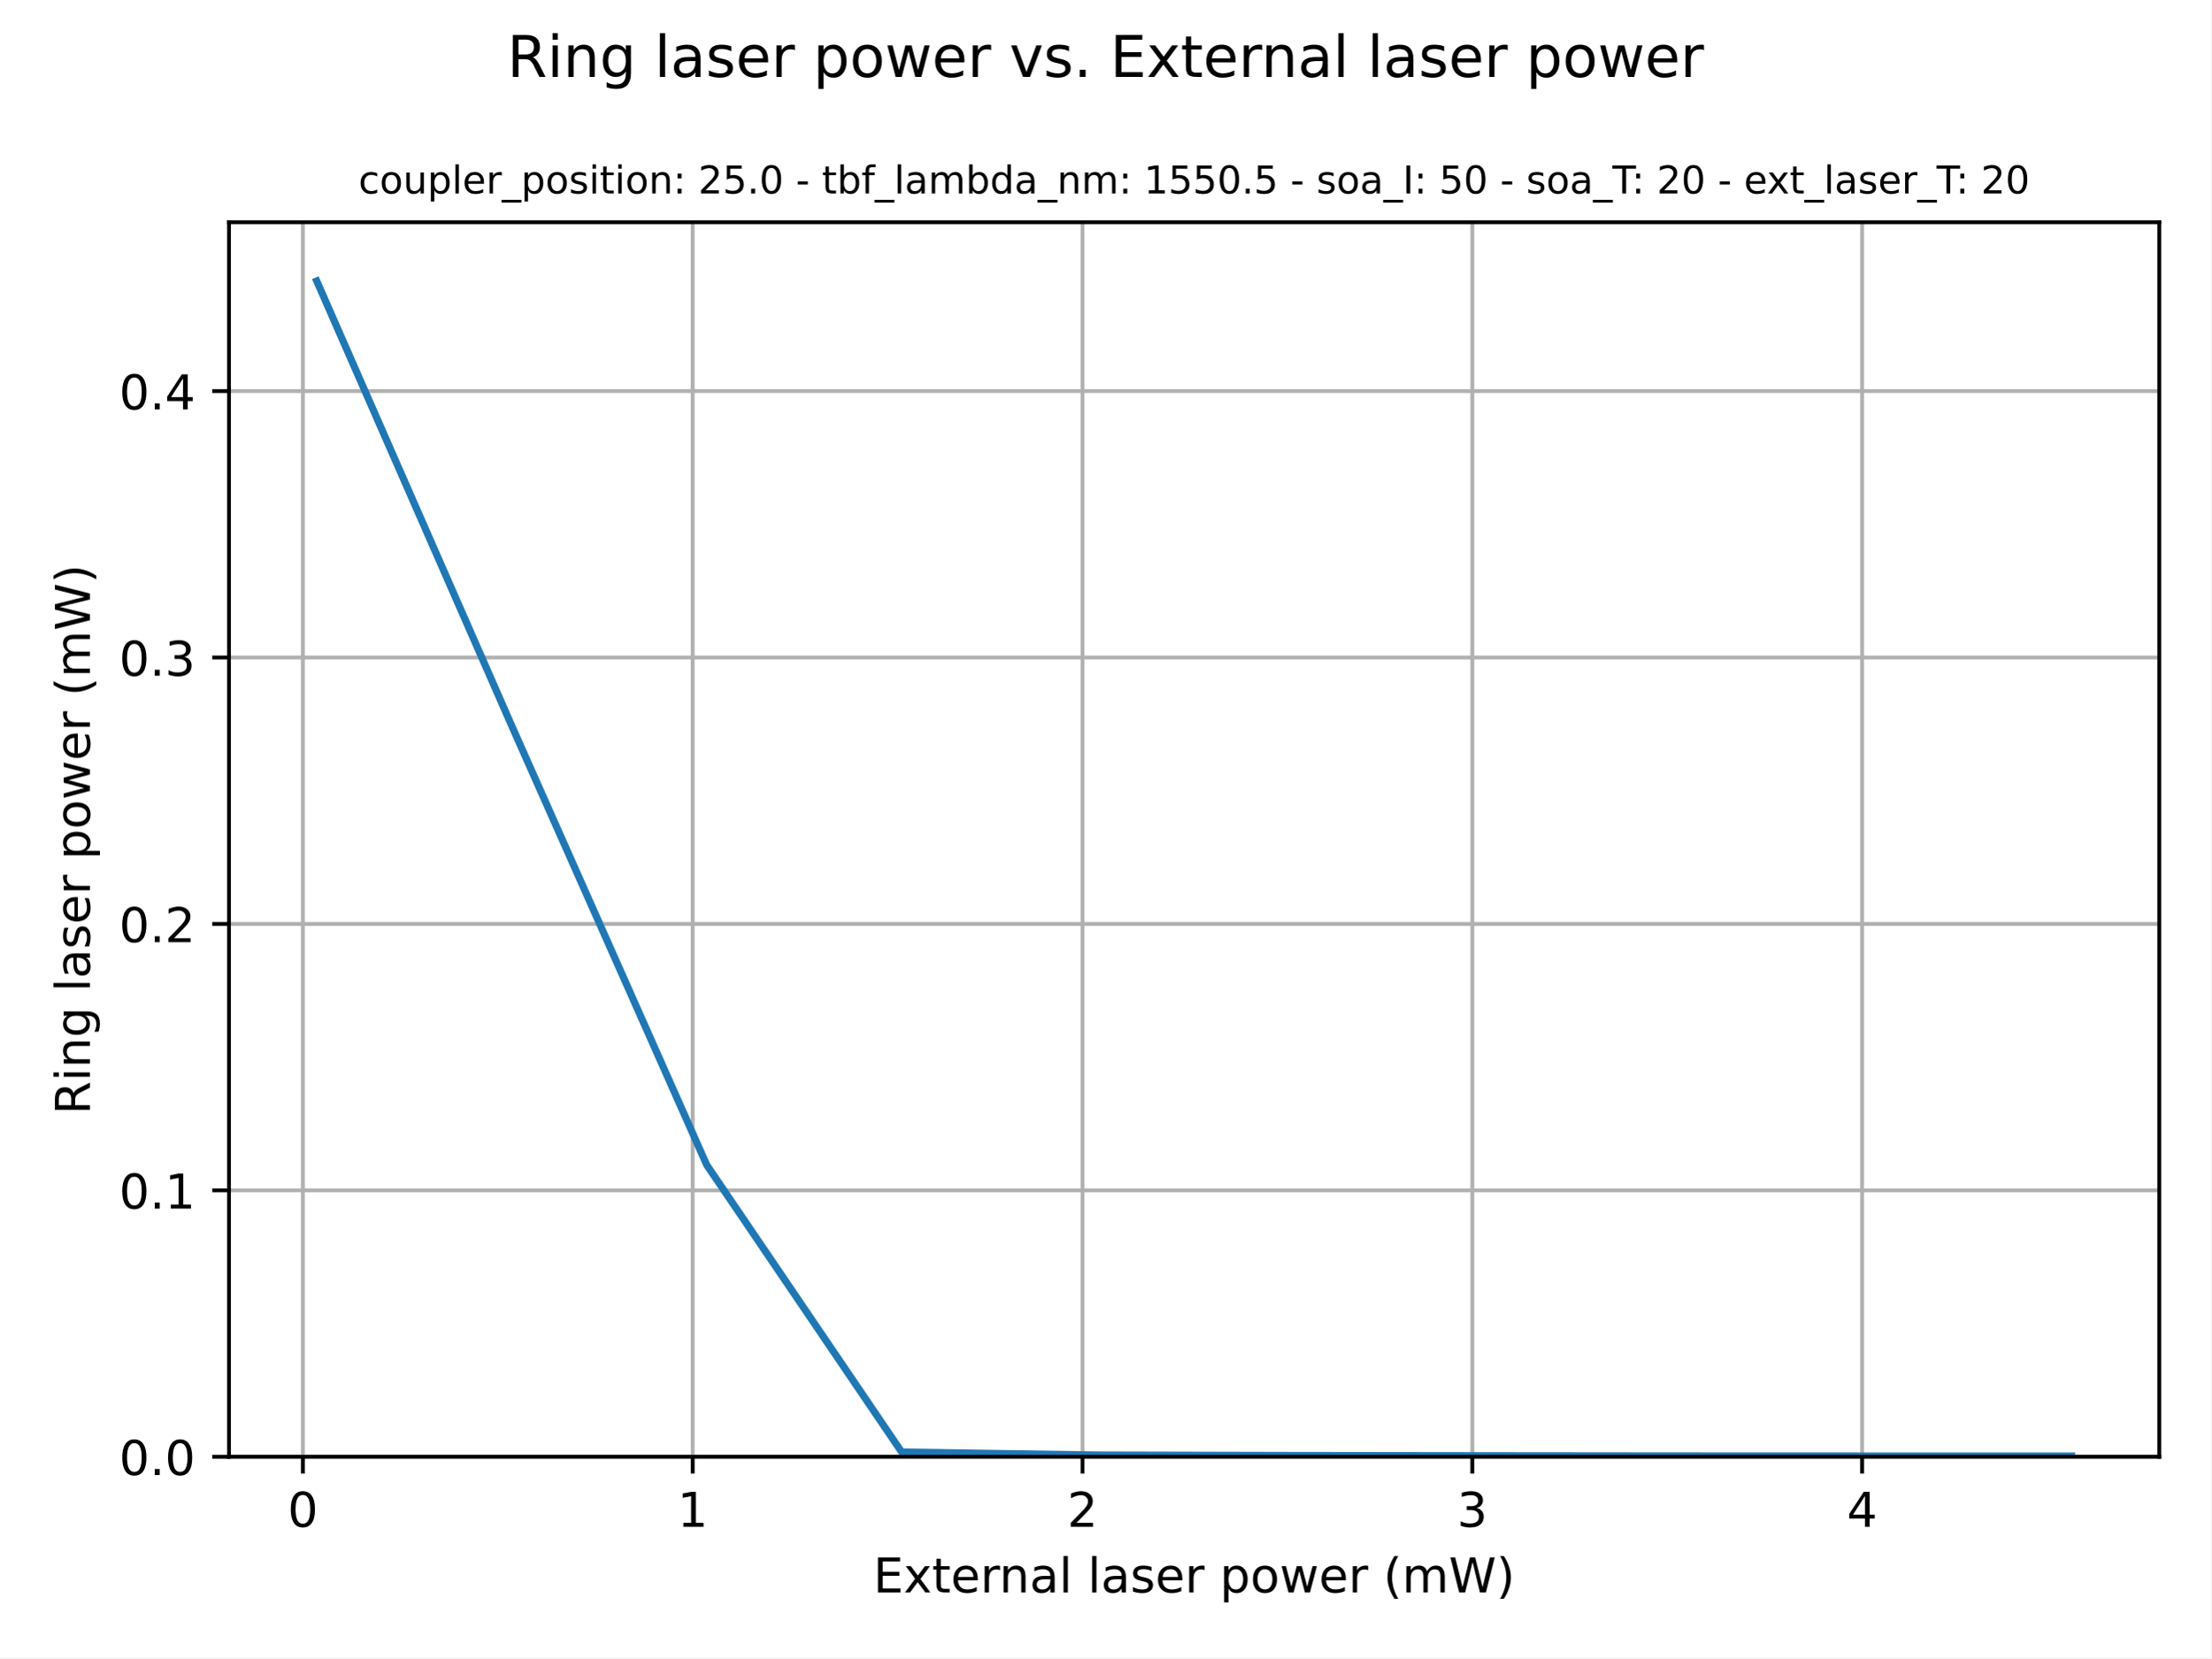
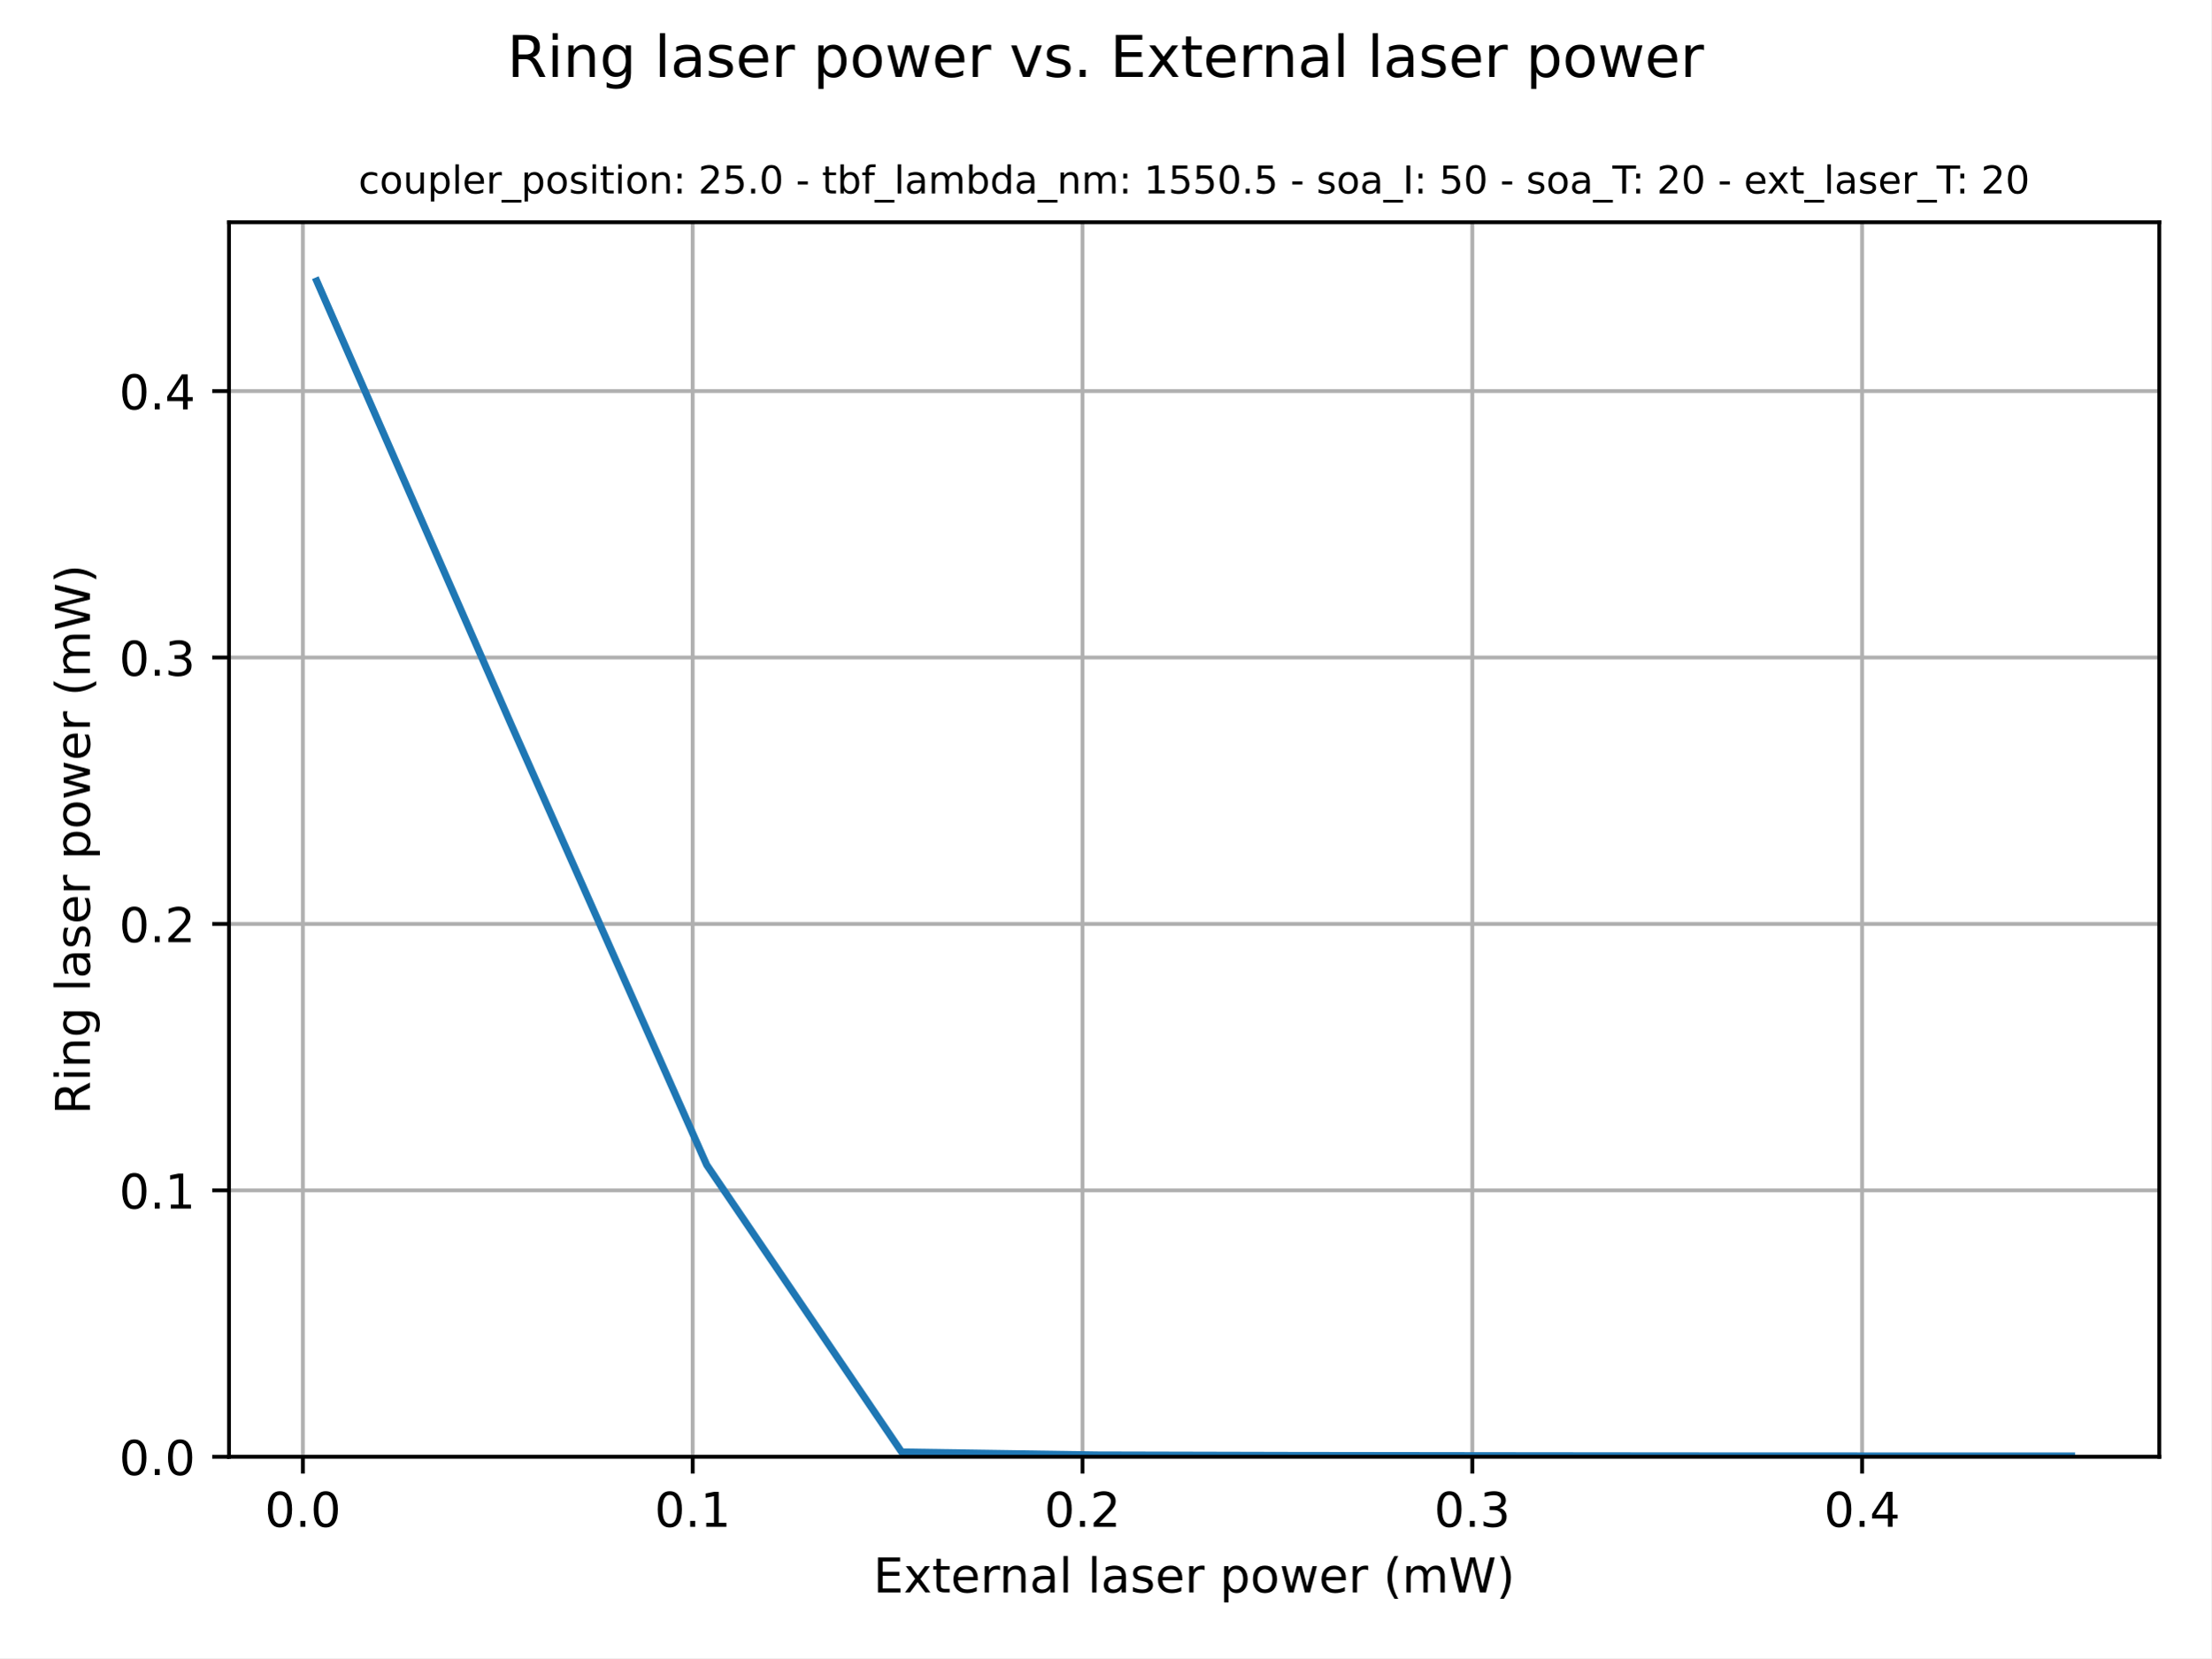
<svg xmlns="http://www.w3.org/2000/svg" xmlns:xlink="http://www.w3.org/1999/xlink" width="460.8pt" height="345.6pt" viewBox="0 0 460.8 345.6" version="1.1">
  <defs>
    <style type="text/css">*{stroke-linejoin: round; stroke-linecap: butt}</style>
  </defs>
  <g id="figure_1">
    <g id="patch_1">
      <path d="M 0 345.6  L 460.8 345.6  L 460.8 0  L 0 0  z " style="fill: #ffffff" />
    </g>
    <g id="axes_1">
      <g id="patch_2">
        <path d="M 47.72 303.64  L 450 303.64  L 450 46.32  L 47.72 46.32  z " style="fill: #ffffff" />
      </g>
      <g id="matplotlib.axis_1">
        <g id="xtick_1">
          <g id="line2d_1">
-             <path d="M 63.118 303.64  L 63.118 46.32  " clip-path="url(#p287109a7d0)" style="fill: none; stroke: #b0b0b0; stroke-width: 0.8; stroke-linecap: square" />
+             <path d="M 63.118 303.64  L 63.118 46.32  " clip-path="url(#p3271a7206a)" style="fill: none; stroke: #b0b0b0; stroke-width: 0.8; stroke-linecap: square" />
          </g>
          <g id="line2d_2">
            <defs>
-               <path id="m8a5e41b1a2" d="M 0 0  L 0 3.5  " style="stroke: #000000; stroke-width: 0.8" />
+               <path id="m86b9917fef" d="M 0 0  L 0 3.5  " style="stroke: #000000; stroke-width: 0.8" />
            </defs>
            <g>
-               <use xlink:href="#m8a5e41b1a2" x="63.118" y="303.64" style="stroke: #000000; stroke-width: 0.8" />
+               <use xlink:href="#m86b9917fef" x="63.118" y="303.64" style="stroke: #000000; stroke-width: 0.8" />
            </g>
          </g>
          <g id="text_1">
-             <g transform="translate(59.93721 318.2384) scale(0.1 -0.1)">
+             <g transform="translate(55.1669 318.2384) scale(0.1 -0.1)">
              <defs>
                <path id="DejaVuSans-30" d="M 2034 4250  Q 1547 4250 1301 3770  Q 1056 3291 1056 2328  Q 1056 1369 1301 889  Q 1547 409 2034 409  Q 2525 409 2770 889  Q 3016 1369 3016 2328  Q 3016 3291 2770 3770  Q 2525 4250 2034 4250  z M 2034 4750  Q 2819 4750 3233 4129  Q 3647 3509 3647 2328  Q 3647 1150 3233 529  Q 2819 -91 2034 -91  Q 1250 -91 836 529  Q 422 1150 422 2328  Q 422 3509 836 4129  Q 1250 4750 2034 4750  z " transform="scale(0.015625)" />
+                 <path id="DejaVuSans-2e" d="M 684 794  L 1344 794  L 1344 0  L 684 0  L 684 794  z " transform="scale(0.015625)" />
              </defs>
              <use xlink:href="#DejaVuSans-30" />
+               <use xlink:href="#DejaVuSans-2e" transform="translate(63.62305 0)" />
+               <use xlink:href="#DejaVuSans-30" transform="translate(95.41016 0)" />
            </g>
          </g>
        </g>
        <g id="xtick_2">
          <g id="line2d_3">
-             <path d="M 144.357 303.64  L 144.357 46.32  " clip-path="url(#p287109a7d0)" style="fill: none; stroke: #b0b0b0; stroke-width: 0.8; stroke-linecap: square" />
+             <path d="M 144.357 303.64  L 144.357 46.32  " clip-path="url(#p3271a7206a)" style="fill: none; stroke: #b0b0b0; stroke-width: 0.8; stroke-linecap: square" />
          </g>
          <g id="line2d_4">
            <g>
-               <use xlink:href="#m8a5e41b1a2" x="144.357" y="303.64" style="stroke: #000000; stroke-width: 0.8" />
+               <use xlink:href="#m86b9917fef" x="144.357" y="303.64" style="stroke: #000000; stroke-width: 0.8" />
            </g>
          </g>
          <g id="text_2">
-             <g transform="translate(141.1759 318.2384) scale(0.1 -0.1)">
+             <g transform="translate(136.4056 318.2384) scale(0.1 -0.1)">
              <defs>
                <path id="DejaVuSans-31" d="M 794 531  L 1825 531  L 1825 4091  L 703 3866  L 703 4441  L 1819 4666  L 2450 4666  L 2450 531  L 3481 531  L 3481 0  L 794 0  L 794 531  z " transform="scale(0.015625)" />
              </defs>
-               <use xlink:href="#DejaVuSans-31" />
+               <use xlink:href="#DejaVuSans-30" />
+               <use xlink:href="#DejaVuSans-2e" transform="translate(63.62305 0)" />
+               <use xlink:href="#DejaVuSans-31" transform="translate(95.41016 0)" />
            </g>
          </g>
        </g>
        <g id="xtick_3">
          <g id="line2d_5">
-             <path d="M 225.596 303.64  L 225.596 46.32  " clip-path="url(#p287109a7d0)" style="fill: none; stroke: #b0b0b0; stroke-width: 0.8; stroke-linecap: square" />
+             <path d="M 225.596 303.64  L 225.596 46.32  " clip-path="url(#p3271a7206a)" style="fill: none; stroke: #b0b0b0; stroke-width: 0.8; stroke-linecap: square" />
          </g>
          <g id="line2d_6">
            <g>
-               <use xlink:href="#m8a5e41b1a2" x="225.596" y="303.64" style="stroke: #000000; stroke-width: 0.8" />
+               <use xlink:href="#m86b9917fef" x="225.596" y="303.64" style="stroke: #000000; stroke-width: 0.8" />
            </g>
          </g>
          <g id="text_3">
-             <g transform="translate(222.4147 318.2384) scale(0.1 -0.1)">
+             <g transform="translate(217.6443 318.2384) scale(0.1 -0.1)">
              <defs>
                <path id="DejaVuSans-32" d="M 1228 531  L 3431 531  L 3431 0  L 469 0  L 469 531  Q 828 903 1448 1529  Q 2069 2156 2228 2338  Q 2531 2678 2651 2914  Q 2772 3150 2772 3378  Q 2772 3750 2511 3984  Q 2250 4219 1831 4219  Q 1534 4219 1204 4116  Q 875 4013 500 3803  L 500 4441  Q 881 4594 1212 4672  Q 1544 4750 1819 4750  Q 2544 4750 2975 4387  Q 3406 4025 3406 3419  Q 3406 3131 3298 2873  Q 3191 2616 2906 2266  Q 2828 2175 2409 1742  Q 1991 1309 1228 531  z " transform="scale(0.015625)" />
              </defs>
-               <use xlink:href="#DejaVuSans-32" />
+               <use xlink:href="#DejaVuSans-30" />
+               <use xlink:href="#DejaVuSans-2e" transform="translate(63.62305 0)" />
+               <use xlink:href="#DejaVuSans-32" transform="translate(95.41016 0)" />
            </g>
          </g>
        </g>
        <g id="xtick_4">
          <g id="line2d_7">
-             <path d="M 306.835 303.64  L 306.835 46.32  " clip-path="url(#p287109a7d0)" style="fill: none; stroke: #b0b0b0; stroke-width: 0.8; stroke-linecap: square" />
+             <path d="M 306.835 303.64  L 306.835 46.32  " clip-path="url(#p3271a7206a)" style="fill: none; stroke: #b0b0b0; stroke-width: 0.8; stroke-linecap: square" />
          </g>
          <g id="line2d_8">
            <g>
-               <use xlink:href="#m8a5e41b1a2" x="306.835" y="303.64" style="stroke: #000000; stroke-width: 0.8" />
+               <use xlink:href="#m86b9917fef" x="306.835" y="303.64" style="stroke: #000000; stroke-width: 0.8" />
            </g>
          </g>
          <g id="text_4">
-             <g transform="translate(303.6534 318.2384) scale(0.1 -0.1)">
+             <g transform="translate(298.8831 318.2384) scale(0.1 -0.1)">
              <defs>
                <path id="DejaVuSans-33" d="M 2597 2516  Q 3050 2419 3304 2112  Q 3559 1806 3559 1356  Q 3559 666 3084 287  Q 2609 -91 1734 -91  Q 1441 -91 1130 -33  Q 819 25 488 141  L 488 750  Q 750 597 1062 519  Q 1375 441 1716 441  Q 2309 441 2620 675  Q 2931 909 2931 1356  Q 2931 1769 2642 2001  Q 2353 2234 1838 2234  L 1294 2234  L 1294 2753  L 1863 2753  Q 2328 2753 2575 2939  Q 2822 3125 2822 3475  Q 2822 3834 2567 4026  Q 2313 4219 1838 4219  Q 1578 4219 1281 4162  Q 984 4106 628 3988  L 628 4550  Q 988 4650 1302 4700  Q 1616 4750 1894 4750  Q 2613 4750 3031 4423  Q 3450 4097 3450 3541  Q 3450 3153 3228 2886  Q 3006 2619 2597 2516  z " transform="scale(0.015625)" />
              </defs>
-               <use xlink:href="#DejaVuSans-33" />
+               <use xlink:href="#DejaVuSans-30" />
+               <use xlink:href="#DejaVuSans-2e" transform="translate(63.62305 0)" />
+               <use xlink:href="#DejaVuSans-33" transform="translate(95.41016 0)" />
            </g>
          </g>
        </g>
        <g id="xtick_5">
          <g id="line2d_9">
-             <path d="M 388.073 303.64  L 388.073 46.32  " clip-path="url(#p287109a7d0)" style="fill: none; stroke: #b0b0b0; stroke-width: 0.8; stroke-linecap: square" />
+             <path d="M 388.073 303.64  L 388.073 46.32  " clip-path="url(#p3271a7206a)" style="fill: none; stroke: #b0b0b0; stroke-width: 0.8; stroke-linecap: square" />
          </g>
          <g id="line2d_10">
            <g>
-               <use xlink:href="#m8a5e41b1a2" x="388.073" y="303.64" style="stroke: #000000; stroke-width: 0.8" />
+               <use xlink:href="#m86b9917fef" x="388.073" y="303.64" style="stroke: #000000; stroke-width: 0.8" />
            </g>
          </g>
          <g id="text_5">
-             <g transform="translate(384.8921 318.2384) scale(0.1 -0.1)">
+             <g transform="translate(380.1218 318.2384) scale(0.1 -0.1)">
              <defs>
                <path id="DejaVuSans-34" d="M 2419 4116  L 825 1625  L 2419 1625  L 2419 4116  z M 2253 4666  L 3047 4666  L 3047 1625  L 3713 1625  L 3713 1100  L 3047 1100  L 3047 0  L 2419 0  L 2419 1100  L 313 1100  L 313 1709  L 2253 4666  z " transform="scale(0.015625)" />
              </defs>
-               <use xlink:href="#DejaVuSans-34" />
+               <use xlink:href="#DejaVuSans-30" />
+               <use xlink:href="#DejaVuSans-2e" transform="translate(63.62305 0)" />
+               <use xlink:href="#DejaVuSans-34" transform="translate(95.41016 0)" />
            </g>
          </g>
        </g>
        <g id="text_6">
          <g transform="translate(181.9873 331.9166) scale(0.1 -0.1)">
            <defs>
              <path id="DejaVuSans-45" d="M 628 4666  L 3578 4666  L 3578 4134  L 1259 4134  L 1259 2753  L 3481 2753  L 3481 2222  L 1259 2222  L 1259 531  L 3634 531  L 3634 0  L 628 0  L 628 4666  z " transform="scale(0.015625)" />
              <path id="DejaVuSans-78" d="M 3513 3500  L 2247 1797  L 3578 0  L 2900 0  L 1881 1375  L 863 0  L 184 0  L 1544 1831  L 300 3500  L 978 3500  L 1906 2253  L 2834 3500  L 3513 3500  z " transform="scale(0.015625)" />
              <path id="DejaVuSans-74" d="M 1172 4494  L 1172 3500  L 2356 3500  L 2356 3053  L 1172 3053  L 1172 1153  Q 1172 725 1289 603  Q 1406 481 1766 481  L 2356 481  L 2356 0  L 1766 0  Q 1100 0 847 248  Q 594 497 594 1153  L 594 3053  L 172 3053  L 172 3500  L 594 3500  L 594 4494  L 1172 4494  z " transform="scale(0.015625)" />
              <path id="DejaVuSans-65" d="M 3597 1894  L 3597 1613  L 953 1613  Q 991 1019 1311 708  Q 1631 397 2203 397  Q 2534 397 2845 478  Q 3156 559 3463 722  L 3463 178  Q 3153 47 2828 -22  Q 2503 -91 2169 -91  Q 1331 -91 842 396  Q 353 884 353 1716  Q 353 2575 817 3079  Q 1281 3584 2069 3584  Q 2775 3584 3186 3129  Q 3597 2675 3597 1894  z M 3022 2063  Q 3016 2534 2758 2815  Q 2500 3097 2075 3097  Q 1594 3097 1305 2825  Q 1016 2553 972 2059  L 3022 2063  z " transform="scale(0.015625)" />
              <path id="DejaVuSans-72" d="M 2631 2963  Q 2534 3019 2420 3045  Q 2306 3072 2169 3072  Q 1681 3072 1420 2755  Q 1159 2438 1159 1844  L 1159 0  L 581 0  L 581 3500  L 1159 3500  L 1159 2956  Q 1341 3275 1631 3429  Q 1922 3584 2338 3584  Q 2397 3584 2469 3576  Q 2541 3569 2628 3553  L 2631 2963  z " transform="scale(0.015625)" />
              <path id="DejaVuSans-6e" d="M 3513 2113  L 3513 0  L 2938 0  L 2938 2094  Q 2938 2591 2744 2837  Q 2550 3084 2163 3084  Q 1697 3084 1428 2787  Q 1159 2491 1159 1978  L 1159 0  L 581 0  L 581 3500  L 1159 3500  L 1159 2956  Q 1366 3272 1645 3428  Q 1925 3584 2291 3584  Q 2894 3584 3203 3211  Q 3513 2838 3513 2113  z " transform="scale(0.015625)" />
              <path id="DejaVuSans-61" d="M 2194 1759  Q 1497 1759 1228 1600  Q 959 1441 959 1056  Q 959 750 1161 570  Q 1363 391 1709 391  Q 2188 391 2477 730  Q 2766 1069 2766 1631  L 2766 1759  L 2194 1759  z M 3341 1997  L 3341 0  L 2766 0  L 2766 531  Q 2569 213 2275 61  Q 1981 -91 1556 -91  Q 1019 -91 701 211  Q 384 513 384 1019  Q 384 1609 779 1909  Q 1175 2209 1959 2209  L 2766 2209  L 2766 2266  Q 2766 2663 2505 2880  Q 2244 3097 1772 3097  Q 1472 3097 1187 3025  Q 903 2953 641 2809  L 641 3341  Q 956 3463 1253 3523  Q 1550 3584 1831 3584  Q 2591 3584 2966 3190  Q 3341 2797 3341 1997  z " transform="scale(0.015625)" />
              <path id="DejaVuSans-6c" d="M 603 4863  L 1178 4863  L 1178 0  L 603 0  L 603 4863  z " transform="scale(0.015625)" />
              <path id="DejaVuSans-20" transform="scale(0.015625)" />
              <path id="DejaVuSans-73" d="M 2834 3397  L 2834 2853  Q 2591 2978 2328 3040  Q 2066 3103 1784 3103  Q 1356 3103 1142 2972  Q 928 2841 928 2578  Q 928 2378 1081 2264  Q 1234 2150 1697 2047  L 1894 2003  Q 2506 1872 2764 1633  Q 3022 1394 3022 966  Q 3022 478 2636 193  Q 2250 -91 1575 -91  Q 1294 -91 989 -36  Q 684 19 347 128  L 347 722  Q 666 556 975 473  Q 1284 391 1588 391  Q 1994 391 2212 530  Q 2431 669 2431 922  Q 2431 1156 2273 1281  Q 2116 1406 1581 1522  L 1381 1569  Q 847 1681 609 1914  Q 372 2147 372 2553  Q 372 3047 722 3315  Q 1072 3584 1716 3584  Q 2034 3584 2315 3537  Q 2597 3491 2834 3397  z " transform="scale(0.015625)" />
              <path id="DejaVuSans-70" d="M 1159 525  L 1159 -1331  L 581 -1331  L 581 3500  L 1159 3500  L 1159 2969  Q 1341 3281 1617 3432  Q 1894 3584 2278 3584  Q 2916 3584 3314 3078  Q 3713 2572 3713 1747  Q 3713 922 3314 415  Q 2916 -91 2278 -91  Q 1894 -91 1617 61  Q 1341 213 1159 525  z M 3116 1747  Q 3116 2381 2855 2742  Q 2594 3103 2138 3103  Q 1681 3103 1420 2742  Q 1159 2381 1159 1747  Q 1159 1113 1420 752  Q 1681 391 2138 391  Q 2594 391 2855 752  Q 3116 1113 3116 1747  z " transform="scale(0.015625)" />
              <path id="DejaVuSans-6f" d="M 1959 3097  Q 1497 3097 1228 2736  Q 959 2375 959 1747  Q 959 1119 1226 758  Q 1494 397 1959 397  Q 2419 397 2687 759  Q 2956 1122 2956 1747  Q 2956 2369 2687 2733  Q 2419 3097 1959 3097  z M 1959 3584  Q 2709 3584 3137 3096  Q 3566 2609 3566 1747  Q 3566 888 3137 398  Q 2709 -91 1959 -91  Q 1206 -91 779 398  Q 353 888 353 1747  Q 353 2609 779 3096  Q 1206 3584 1959 3584  z " transform="scale(0.015625)" />
              <path id="DejaVuSans-77" d="M 269 3500  L 844 3500  L 1563 769  L 2278 3500  L 2956 3500  L 3675 769  L 4391 3500  L 4966 3500  L 4050 0  L 3372 0  L 2619 2869  L 1863 0  L 1184 0  L 269 3500  z " transform="scale(0.015625)" />
              <path id="DejaVuSans-28" d="M 1984 4856  Q 1566 4138 1362 3434  Q 1159 2731 1159 2009  Q 1159 1288 1364 580  Q 1569 -128 1984 -844  L 1484 -844  Q 1016 -109 783 600  Q 550 1309 550 2009  Q 550 2706 781 3412  Q 1013 4119 1484 4856  L 1984 4856  z " transform="scale(0.015625)" />
              <path id="DejaVuSans-6d" d="M 3328 2828  Q 3544 3216 3844 3400  Q 4144 3584 4550 3584  Q 5097 3584 5394 3201  Q 5691 2819 5691 2113  L 5691 0  L 5113 0  L 5113 2094  Q 5113 2597 4934 2840  Q 4756 3084 4391 3084  Q 3944 3084 3684 2787  Q 3425 2491 3425 1978  L 3425 0  L 2847 0  L 2847 2094  Q 2847 2600 2669 2842  Q 2491 3084 2119 3084  Q 1678 3084 1418 2786  Q 1159 2488 1159 1978  L 1159 0  L 581 0  L 581 3500  L 1159 3500  L 1159 2956  Q 1356 3278 1631 3431  Q 1906 3584 2284 3584  Q 2666 3584 2933 3390  Q 3200 3197 3328 2828  z " transform="scale(0.015625)" />
              <path id="DejaVuSans-57" d="M 213 4666  L 850 4666  L 1831 722  L 2809 4666  L 3519 4666  L 4500 722  L 5478 4666  L 6119 4666  L 4947 0  L 4153 0  L 3169 4050  L 2175 0  L 1381 0  L 213 4666  z " transform="scale(0.015625)" />
              <path id="DejaVuSans-29" d="M 513 4856  L 1013 4856  Q 1481 4119 1714 3412  Q 1947 2706 1947 2009  Q 1947 1309 1714 600  Q 1481 -109 1013 -844  L 513 -844  Q 928 -128 1133 580  Q 1338 1288 1338 2009  Q 1338 2731 1133 3434  Q 928 4138 513 4856  z " transform="scale(0.015625)" />
            </defs>
            <use xlink:href="#DejaVuSans-45" />
            <use xlink:href="#DejaVuSans-78" transform="translate(63.18359 0)" />
            <use xlink:href="#DejaVuSans-74" transform="translate(122.3633 0)" />
            <use xlink:href="#DejaVuSans-65" transform="translate(161.5723 0)" />
            <use xlink:href="#DejaVuSans-72" transform="translate(223.0957 0)" />
            <use xlink:href="#DejaVuSans-6e" transform="translate(262.459 0)" />
            <use xlink:href="#DejaVuSans-61" transform="translate(325.8379 0)" />
            <use xlink:href="#DejaVuSans-6c" transform="translate(387.1172 0)" />
            <use xlink:href="#DejaVuSans-20" transform="translate(414.9004 0)" />
            <use xlink:href="#DejaVuSans-6c" transform="translate(446.6875 0)" />
            <use xlink:href="#DejaVuSans-61" transform="translate(474.4707 0)" />
            <use xlink:href="#DejaVuSans-73" transform="translate(535.75 0)" />
            <use xlink:href="#DejaVuSans-65" transform="translate(587.8496 0)" />
            <use xlink:href="#DejaVuSans-72" transform="translate(649.373 0)" />
            <use xlink:href="#DejaVuSans-20" transform="translate(690.4863 0)" />
            <use xlink:href="#DejaVuSans-70" transform="translate(722.2734 0)" />
            <use xlink:href="#DejaVuSans-6f" transform="translate(785.75 0)" />
            <use xlink:href="#DejaVuSans-77" transform="translate(846.9316 0)" />
            <use xlink:href="#DejaVuSans-65" transform="translate(928.7188 0)" />
            <use xlink:href="#DejaVuSans-72" transform="translate(990.2422 0)" />
            <use xlink:href="#DejaVuSans-20" transform="translate(1031.355 0)" />
            <use xlink:href="#DejaVuSans-28" transform="translate(1063.143 0)" />
            <use xlink:href="#DejaVuSans-6d" transform="translate(1102.156 0)" />
            <use xlink:href="#DejaVuSans-57" transform="translate(1199.568 0)" />
            <use xlink:href="#DejaVuSans-29" transform="translate(1298.445 0)" />
          </g>
        </g>
      </g>
      <g id="matplotlib.axis_2">
        <g id="ytick_1">
          <g id="line2d_11">
-             <path d="M 47.72 303.64  L 450 303.64  " clip-path="url(#p287109a7d0)" style="fill: none; stroke: #b0b0b0; stroke-width: 0.8; stroke-linecap: square" />
+             <path d="M 47.72 303.64  L 450 303.64  " clip-path="url(#p3271a7206a)" style="fill: none; stroke: #b0b0b0; stroke-width: 0.8; stroke-linecap: square" />
          </g>
          <g id="line2d_12">
            <defs>
-               <path id="mb81ce1a81e" d="M 0 0  L -3.5 0  " style="stroke: #000000; stroke-width: 0.8" />
+               <path id="m3e8178c1d0" d="M 0 0  L -3.5 0  " style="stroke: #000000; stroke-width: 0.8" />
            </defs>
            <g>
-               <use xlink:href="#mb81ce1a81e" x="47.72" y="303.64" style="stroke: #000000; stroke-width: 0.8" />
+               <use xlink:href="#m3e8178c1d0" x="47.72" y="303.64" style="stroke: #000000; stroke-width: 0.8" />
            </g>
          </g>
          <g id="text_7">
            <g transform="translate(24.81687 307.4392) scale(0.1 -0.1)">
-               <defs>
-                 <path id="DejaVuSans-2e" d="M 684 794  L 1344 794  L 1344 0  L 684 0  L 684 794  z " transform="scale(0.015625)" />
-               </defs>
              <use xlink:href="#DejaVuSans-30" />
              <use xlink:href="#DejaVuSans-2e" transform="translate(63.62305 0)" />
              <use xlink:href="#DejaVuSans-30" transform="translate(95.41016 0)" />
            </g>
          </g>
        </g>
        <g id="ytick_2">
          <g id="line2d_13">
-             <path d="M 47.72 248.109  L 450 248.109  " clip-path="url(#p287109a7d0)" style="fill: none; stroke: #b0b0b0; stroke-width: 0.8; stroke-linecap: square" />
+             <path d="M 47.72 248.109  L 450 248.109  " clip-path="url(#p3271a7206a)" style="fill: none; stroke: #b0b0b0; stroke-width: 0.8; stroke-linecap: square" />
          </g>
          <g id="line2d_14">
            <g>
-               <use xlink:href="#mb81ce1a81e" x="47.72" y="248.109" style="stroke: #000000; stroke-width: 0.8" />
+               <use xlink:href="#m3e8178c1d0" x="47.72" y="248.109" style="stroke: #000000; stroke-width: 0.8" />
            </g>
          </g>
          <g id="text_8">
            <g transform="translate(24.81687 251.9081) scale(0.1 -0.1)">
              <use xlink:href="#DejaVuSans-30" />
              <use xlink:href="#DejaVuSans-2e" transform="translate(63.62305 0)" />
              <use xlink:href="#DejaVuSans-31" transform="translate(95.41016 0)" />
            </g>
          </g>
        </g>
        <g id="ytick_3">
          <g id="line2d_15">
-             <path d="M 47.72 192.578  L 450 192.578  " clip-path="url(#p287109a7d0)" style="fill: none; stroke: #b0b0b0; stroke-width: 0.8; stroke-linecap: square" />
+             <path d="M 47.72 192.578  L 450 192.578  " clip-path="url(#p3271a7206a)" style="fill: none; stroke: #b0b0b0; stroke-width: 0.8; stroke-linecap: square" />
          </g>
          <g id="line2d_16">
            <g>
-               <use xlink:href="#mb81ce1a81e" x="47.72" y="192.578" style="stroke: #000000; stroke-width: 0.8" />
+               <use xlink:href="#m3e8178c1d0" x="47.72" y="192.578" style="stroke: #000000; stroke-width: 0.8" />
            </g>
          </g>
          <g id="text_9">
            <g transform="translate(24.81687 196.377) scale(0.1 -0.1)">
              <use xlink:href="#DejaVuSans-30" />
              <use xlink:href="#DejaVuSans-2e" transform="translate(63.62305 0)" />
              <use xlink:href="#DejaVuSans-32" transform="translate(95.41016 0)" />
            </g>
          </g>
        </g>
        <g id="ytick_4">
          <g id="line2d_17">
-             <path d="M 47.72 137.047  L 450 137.047  " clip-path="url(#p287109a7d0)" style="fill: none; stroke: #b0b0b0; stroke-width: 0.8; stroke-linecap: square" />
+             <path d="M 47.72 137.047  L 450 137.047  " clip-path="url(#p3271a7206a)" style="fill: none; stroke: #b0b0b0; stroke-width: 0.8; stroke-linecap: square" />
          </g>
          <g id="line2d_18">
            <g>
-               <use xlink:href="#mb81ce1a81e" x="47.72" y="137.047" style="stroke: #000000; stroke-width: 0.8" />
+               <use xlink:href="#m3e8178c1d0" x="47.72" y="137.047" style="stroke: #000000; stroke-width: 0.8" />
            </g>
          </g>
          <g id="text_10">
            <g transform="translate(24.81687 140.8458) scale(0.1 -0.1)">
              <use xlink:href="#DejaVuSans-30" />
              <use xlink:href="#DejaVuSans-2e" transform="translate(63.62305 0)" />
              <use xlink:href="#DejaVuSans-33" transform="translate(95.41016 0)" />
            </g>
          </g>
        </g>
        <g id="ytick_5">
          <g id="line2d_19">
-             <path d="M 47.72 81.515  L 450 81.515  " clip-path="url(#p287109a7d0)" style="fill: none; stroke: #b0b0b0; stroke-width: 0.8; stroke-linecap: square" />
+             <path d="M 47.72 81.515  L 450 81.515  " clip-path="url(#p3271a7206a)" style="fill: none; stroke: #b0b0b0; stroke-width: 0.8; stroke-linecap: square" />
          </g>
          <g id="line2d_20">
            <g>
-               <use xlink:href="#mb81ce1a81e" x="47.72" y="81.515" style="stroke: #000000; stroke-width: 0.8" />
+               <use xlink:href="#m3e8178c1d0" x="47.72" y="81.515" style="stroke: #000000; stroke-width: 0.8" />
            </g>
          </g>
          <g id="text_11">
            <g transform="translate(24.81687 85.31469) scale(0.1 -0.1)">
              <use xlink:href="#DejaVuSans-30" />
              <use xlink:href="#DejaVuSans-2e" transform="translate(63.62305 0)" />
              <use xlink:href="#DejaVuSans-34" transform="translate(95.41016 0)" />
            </g>
          </g>
        </g>
        <g id="text_12">
          <g transform="translate(18.73719 232.3136) rotate(-90) scale(0.1 -0.1)">
            <defs>
              <path id="DejaVuSans-52" d="M 2841 2188  Q 3044 2119 3236 1894  Q 3428 1669 3622 1275  L 4263 0  L 3584 0  L 2988 1197  Q 2756 1666 2539 1819  Q 2322 1972 1947 1972  L 1259 1972  L 1259 0  L 628 0  L 628 4666  L 2053 4666  Q 2853 4666 3247 4331  Q 3641 3997 3641 3322  Q 3641 2881 3436 2590  Q 3231 2300 2841 2188  z M 1259 4147  L 1259 2491  L 2053 2491  Q 2509 2491 2742 2702  Q 2975 2913 2975 3322  Q 2975 3731 2742 3939  Q 2509 4147 2053 4147  L 1259 4147  z " transform="scale(0.015625)" />
              <path id="DejaVuSans-69" d="M 603 3500  L 1178 3500  L 1178 0  L 603 0  L 603 3500  z M 603 4863  L 1178 4863  L 1178 4134  L 603 4134  L 603 4863  z " transform="scale(0.015625)" />
              <path id="DejaVuSans-67" d="M 2906 1791  Q 2906 2416 2648 2759  Q 2391 3103 1925 3103  Q 1463 3103 1205 2759  Q 947 2416 947 1791  Q 947 1169 1205 825  Q 1463 481 1925 481  Q 2391 481 2648 825  Q 2906 1169 2906 1791  z M 3481 434  Q 3481 -459 3084 -895  Q 2688 -1331 1869 -1331  Q 1566 -1331 1297 -1286  Q 1028 -1241 775 -1147  L 775 -588  Q 1028 -725 1275 -790  Q 1522 -856 1778 -856  Q 2344 -856 2625 -561  Q 2906 -266 2906 331  L 2906 616  Q 2728 306 2450 153  Q 2172 0 1784 0  Q 1141 0 747 490  Q 353 981 353 1791  Q 353 2603 747 3093  Q 1141 3584 1784 3584  Q 2172 3584 2450 3431  Q 2728 3278 2906 2969  L 2906 3500  L 3481 3500  L 3481 434  z " transform="scale(0.015625)" />
            </defs>
            <use xlink:href="#DejaVuSans-52" />
            <use xlink:href="#DejaVuSans-69" transform="translate(69.48242 0)" />
            <use xlink:href="#DejaVuSans-6e" transform="translate(97.26562 0)" />
            <use xlink:href="#DejaVuSans-67" transform="translate(160.6445 0)" />
            <use xlink:href="#DejaVuSans-20" transform="translate(224.1211 0)" />
            <use xlink:href="#DejaVuSans-6c" transform="translate(255.9082 0)" />
            <use xlink:href="#DejaVuSans-61" transform="translate(283.6914 0)" />
            <use xlink:href="#DejaVuSans-73" transform="translate(344.9707 0)" />
            <use xlink:href="#DejaVuSans-65" transform="translate(397.0703 0)" />
            <use xlink:href="#DejaVuSans-72" transform="translate(458.5938 0)" />
            <use xlink:href="#DejaVuSans-20" transform="translate(499.707 0)" />
            <use xlink:href="#DejaVuSans-70" transform="translate(531.4941 0)" />
            <use xlink:href="#DejaVuSans-6f" transform="translate(594.9707 0)" />
            <use xlink:href="#DejaVuSans-77" transform="translate(656.1523 0)" />
            <use xlink:href="#DejaVuSans-65" transform="translate(737.9395 0)" />
            <use xlink:href="#DejaVuSans-72" transform="translate(799.4629 0)" />
            <use xlink:href="#DejaVuSans-20" transform="translate(840.5762 0)" />
            <use xlink:href="#DejaVuSans-28" transform="translate(872.3633 0)" />
            <use xlink:href="#DejaVuSans-6d" transform="translate(911.377 0)" />
            <use xlink:href="#DejaVuSans-57" transform="translate(1008.789 0)" />
            <use xlink:href="#DejaVuSans-29" transform="translate(1107.666 0)" />
          </g>
        </g>
      </g>
      <g id="line2d_21">
-         <path d="M 66.005 58.566  L 106.64 151.28  L 147.274 242.802  L 187.908 302.653  L 228.543 303.274  L 269.177 303.375  L 309.812 303.428  L 350.446 303.47  L 391.08 303.485  L 431.715 303.484  " clip-path="url(#p287109a7d0)" style="fill: none; stroke: #1f77b4; stroke-width: 1.5; stroke-linecap: square" />
+         <path d="M 66.005 58.566  L 106.64 151.28  L 147.274 242.802  L 187.908 302.653  L 228.543 303.274  L 269.177 303.375  L 309.812 303.428  L 350.446 303.47  L 391.08 303.485  L 431.715 303.484  " clip-path="url(#p3271a7206a)" style="fill: none; stroke: #1f77b4; stroke-width: 1.5; stroke-linecap: square" />
      </g>
      <g id="patch_3">
        <path d="M 47.72 303.64  L 47.72 46.32  " style="fill: none; stroke: #000000; stroke-width: 0.8; stroke-linejoin: miter; stroke-linecap: square" />
      </g>
      <g id="patch_4">
        <path d="M 450 303.64  L 450 46.32  " style="fill: none; stroke: #000000; stroke-width: 0.8; stroke-linejoin: miter; stroke-linecap: square" />
      </g>
      <g id="patch_5">
        <path d="M 47.72 303.64  L 450 303.64  " style="fill: none; stroke: #000000; stroke-width: 0.8; stroke-linejoin: miter; stroke-linecap: square" />
      </g>
      <g id="patch_6">
        <path d="M 47.72 46.32  L 450 46.32  " style="fill: none; stroke: #000000; stroke-width: 0.8; stroke-linejoin: miter; stroke-linecap: square" />
      </g>
      <g id="text_13">
        <g transform="translate(74.70375 40.32) scale(0.08 -0.08)">
          <defs>
            <path id="DejaVuSans-63" d="M 3122 3366  L 3122 2828  Q 2878 2963 2633 3030  Q 2388 3097 2138 3097  Q 1578 3097 1268 2742  Q 959 2388 959 1747  Q 959 1106 1268 751  Q 1578 397 2138 397  Q 2388 397 2633 464  Q 2878 531 3122 666  L 3122 134  Q 2881 22 2623 -34  Q 2366 -91 2075 -91  Q 1284 -91 818 406  Q 353 903 353 1747  Q 353 2603 823 3093  Q 1294 3584 2113 3584  Q 2378 3584 2631 3529  Q 2884 3475 3122 3366  z " transform="scale(0.015625)" />
            <path id="DejaVuSans-75" d="M 544 1381  L 544 3500  L 1119 3500  L 1119 1403  Q 1119 906 1312 657  Q 1506 409 1894 409  Q 2359 409 2629 706  Q 2900 1003 2900 1516  L 2900 3500  L 3475 3500  L 3475 0  L 2900 0  L 2900 538  Q 2691 219 2414 64  Q 2138 -91 1772 -91  Q 1169 -91 856 284  Q 544 659 544 1381  z M 1991 3584  L 1991 3584  z " transform="scale(0.015625)" />
            <path id="DejaVuSans-5f" d="M 3263 -1063  L 3263 -1509  L -63 -1509  L -63 -1063  L 3263 -1063  z " transform="scale(0.015625)" />
            <path id="DejaVuSans-3a" d="M 750 794  L 1409 794  L 1409 0  L 750 0  L 750 794  z M 750 3309  L 1409 3309  L 1409 2516  L 750 2516  L 750 3309  z " transform="scale(0.015625)" />
            <path id="DejaVuSans-35" d="M 691 4666  L 3169 4666  L 3169 4134  L 1269 4134  L 1269 2991  Q 1406 3038 1543 3061  Q 1681 3084 1819 3084  Q 2600 3084 3056 2656  Q 3513 2228 3513 1497  Q 3513 744 3044 326  Q 2575 -91 1722 -91  Q 1428 -91 1123 -41  Q 819 9 494 109  L 494 744  Q 775 591 1075 516  Q 1375 441 1709 441  Q 2250 441 2565 725  Q 2881 1009 2881 1497  Q 2881 1984 2565 2268  Q 2250 2553 1709 2553  Q 1456 2553 1204 2497  Q 953 2441 691 2322  L 691 4666  z " transform="scale(0.015625)" />
            <path id="DejaVuSans-2d" d="M 313 2009  L 1997 2009  L 1997 1497  L 313 1497  L 313 2009  z " transform="scale(0.015625)" />
            <path id="DejaVuSans-62" d="M 3116 1747  Q 3116 2381 2855 2742  Q 2594 3103 2138 3103  Q 1681 3103 1420 2742  Q 1159 2381 1159 1747  Q 1159 1113 1420 752  Q 1681 391 2138 391  Q 2594 391 2855 752  Q 3116 1113 3116 1747  z M 1159 2969  Q 1341 3281 1617 3432  Q 1894 3584 2278 3584  Q 2916 3584 3314 3078  Q 3713 2572 3713 1747  Q 3713 922 3314 415  Q 2916 -91 2278 -91  Q 1894 -91 1617 61  Q 1341 213 1159 525  L 1159 0  L 581 0  L 581 4863  L 1159 4863  L 1159 2969  z " transform="scale(0.015625)" />
            <path id="DejaVuSans-66" d="M 2375 4863  L 2375 4384  L 1825 4384  Q 1516 4384 1395 4259  Q 1275 4134 1275 3809  L 1275 3500  L 2222 3500  L 2222 3053  L 1275 3053  L 1275 0  L 697 0  L 697 3053  L 147 3053  L 147 3500  L 697 3500  L 697 3744  Q 697 4328 969 4595  Q 1241 4863 1831 4863  L 2375 4863  z " transform="scale(0.015625)" />
            <path id="DejaVuSans-64" d="M 2906 2969  L 2906 4863  L 3481 4863  L 3481 0  L 2906 0  L 2906 525  Q 2725 213 2448 61  Q 2172 -91 1784 -91  Q 1150 -91 751 415  Q 353 922 353 1747  Q 353 2572 751 3078  Q 1150 3584 1784 3584  Q 2172 3584 2448 3432  Q 2725 3281 2906 2969  z M 947 1747  Q 947 1113 1208 752  Q 1469 391 1925 391  Q 2381 391 2643 752  Q 2906 1113 2906 1747  Q 2906 2381 2643 2742  Q 2381 3103 1925 3103  Q 1469 3103 1208 2742  Q 947 2381 947 1747  z " transform="scale(0.015625)" />
            <path id="DejaVuSans-49" d="M 628 4666  L 1259 4666  L 1259 0  L 628 0  L 628 4666  z " transform="scale(0.015625)" />
            <path id="DejaVuSans-54" d="M -19 4666  L 3928 4666  L 3928 4134  L 2272 4134  L 2272 0  L 1638 0  L 1638 4134  L -19 4134  L -19 4666  z " transform="scale(0.015625)" />
          </defs>
          <use xlink:href="#DejaVuSans-63" />
          <use xlink:href="#DejaVuSans-6f" transform="translate(54.98047 0)" />
          <use xlink:href="#DejaVuSans-75" transform="translate(116.1621 0)" />
          <use xlink:href="#DejaVuSans-70" transform="translate(179.541 0)" />
          <use xlink:href="#DejaVuSans-6c" transform="translate(243.0176 0)" />
          <use xlink:href="#DejaVuSans-65" transform="translate(270.8008 0)" />
          <use xlink:href="#DejaVuSans-72" transform="translate(332.3242 0)" />
          <use xlink:href="#DejaVuSans-5f" transform="translate(373.4375 0)" />
          <use xlink:href="#DejaVuSans-70" transform="translate(423.4375 0)" />
          <use xlink:href="#DejaVuSans-6f" transform="translate(486.9141 0)" />
          <use xlink:href="#DejaVuSans-73" transform="translate(548.0957 0)" />
          <use xlink:href="#DejaVuSans-69" transform="translate(600.1953 0)" />
          <use xlink:href="#DejaVuSans-74" transform="translate(627.9785 0)" />
          <use xlink:href="#DejaVuSans-69" transform="translate(667.1875 0)" />
          <use xlink:href="#DejaVuSans-6f" transform="translate(694.9707 0)" />
          <use xlink:href="#DejaVuSans-6e" transform="translate(756.1523 0)" />
          <use xlink:href="#DejaVuSans-3a" transform="translate(819.5312 0)" />
          <use xlink:href="#DejaVuSans-20" transform="translate(853.2227 0)" />
          <use xlink:href="#DejaVuSans-32" transform="translate(885.0098 0)" />
          <use xlink:href="#DejaVuSans-35" transform="translate(948.6328 0)" />
          <use xlink:href="#DejaVuSans-2e" transform="translate(1012.256 0)" />
          <use xlink:href="#DejaVuSans-30" transform="translate(1044.043 0)" />
          <use xlink:href="#DejaVuSans-20" transform="translate(1107.666 0)" />
          <use xlink:href="#DejaVuSans-2d" transform="translate(1139.453 0)" />
          <use xlink:href="#DejaVuSans-20" transform="translate(1175.537 0)" />
          <use xlink:href="#DejaVuSans-74" transform="translate(1207.324 0)" />
          <use xlink:href="#DejaVuSans-62" transform="translate(1246.533 0)" />
          <use xlink:href="#DejaVuSans-66" transform="translate(1310.01 0)" />
          <use xlink:href="#DejaVuSans-5f" transform="translate(1345.215 0)" />
          <use xlink:href="#DejaVuSans-6c" transform="translate(1395.215 0)" />
          <use xlink:href="#DejaVuSans-61" transform="translate(1422.998 0)" />
          <use xlink:href="#DejaVuSans-6d" transform="translate(1484.277 0)" />
          <use xlink:href="#DejaVuSans-62" transform="translate(1581.689 0)" />
          <use xlink:href="#DejaVuSans-64" transform="translate(1645.166 0)" />
          <use xlink:href="#DejaVuSans-61" transform="translate(1708.643 0)" />
          <use xlink:href="#DejaVuSans-5f" transform="translate(1769.922 0)" />
          <use xlink:href="#DejaVuSans-6e" transform="translate(1819.922 0)" />
          <use xlink:href="#DejaVuSans-6d" transform="translate(1883.301 0)" />
          <use xlink:href="#DejaVuSans-3a" transform="translate(1980.713 0)" />
          <use xlink:href="#DejaVuSans-20" transform="translate(2014.404 0)" />
          <use xlink:href="#DejaVuSans-31" transform="translate(2046.191 0)" />
          <use xlink:href="#DejaVuSans-35" transform="translate(2109.814 0)" />
          <use xlink:href="#DejaVuSans-35" transform="translate(2173.438 0)" />
          <use xlink:href="#DejaVuSans-30" transform="translate(2237.061 0)" />
          <use xlink:href="#DejaVuSans-2e" transform="translate(2300.684 0)" />
          <use xlink:href="#DejaVuSans-35" transform="translate(2332.471 0)" />
          <use xlink:href="#DejaVuSans-20" transform="translate(2396.094 0)" />
          <use xlink:href="#DejaVuSans-2d" transform="translate(2427.881 0)" />
          <use xlink:href="#DejaVuSans-20" transform="translate(2463.965 0)" />
          <use xlink:href="#DejaVuSans-73" transform="translate(2495.752 0)" />
          <use xlink:href="#DejaVuSans-6f" transform="translate(2547.852 0)" />
          <use xlink:href="#DejaVuSans-61" transform="translate(2609.033 0)" />
          <use xlink:href="#DejaVuSans-5f" transform="translate(2670.312 0)" />
          <use xlink:href="#DejaVuSans-49" transform="translate(2720.312 0)" />
          <use xlink:href="#DejaVuSans-3a" transform="translate(2749.805 0)" />
          <use xlink:href="#DejaVuSans-20" transform="translate(2783.496 0)" />
          <use xlink:href="#DejaVuSans-35" transform="translate(2815.283 0)" />
          <use xlink:href="#DejaVuSans-30" transform="translate(2878.906 0)" />
          <use xlink:href="#DejaVuSans-20" transform="translate(2942.529 0)" />
          <use xlink:href="#DejaVuSans-2d" transform="translate(2974.316 0)" />
          <use xlink:href="#DejaVuSans-20" transform="translate(3010.4 0)" />
          <use xlink:href="#DejaVuSans-73" transform="translate(3042.188 0)" />
          <use xlink:href="#DejaVuSans-6f" transform="translate(3094.287 0)" />
          <use xlink:href="#DejaVuSans-61" transform="translate(3155.469 0)" />
          <use xlink:href="#DejaVuSans-5f" transform="translate(3216.748 0)" />
          <use xlink:href="#DejaVuSans-54" transform="translate(3266.748 0)" />
          <use xlink:href="#DejaVuSans-3a" transform="translate(3316.832 0)" />
          <use xlink:href="#DejaVuSans-20" transform="translate(3350.523 0)" />
          <use xlink:href="#DejaVuSans-32" transform="translate(3382.311 0)" />
          <use xlink:href="#DejaVuSans-30" transform="translate(3445.934 0)" />
          <use xlink:href="#DejaVuSans-20" transform="translate(3509.557 0)" />
          <use xlink:href="#DejaVuSans-2d" transform="translate(3541.344 0)" />
          <use xlink:href="#DejaVuSans-20" transform="translate(3577.428 0)" />
          <use xlink:href="#DejaVuSans-65" transform="translate(3609.215 0)" />
          <use xlink:href="#DejaVuSans-78" transform="translate(3668.988 0)" />
          <use xlink:href="#DejaVuSans-74" transform="translate(3728.168 0)" />
          <use xlink:href="#DejaVuSans-5f" transform="translate(3767.377 0)" />
          <use xlink:href="#DejaVuSans-6c" transform="translate(3817.377 0)" />
          <use xlink:href="#DejaVuSans-61" transform="translate(3845.16 0)" />
          <use xlink:href="#DejaVuSans-73" transform="translate(3906.439 0)" />
          <use xlink:href="#DejaVuSans-65" transform="translate(3958.539 0)" />
          <use xlink:href="#DejaVuSans-72" transform="translate(4020.062 0)" />
          <use xlink:href="#DejaVuSans-5f" transform="translate(4061.176 0)" />
          <use xlink:href="#DejaVuSans-54" transform="translate(4111.176 0)" />
          <use xlink:href="#DejaVuSans-3a" transform="translate(4161.26 0)" />
          <use xlink:href="#DejaVuSans-20" transform="translate(4194.951 0)" />
          <use xlink:href="#DejaVuSans-32" transform="translate(4226.738 0)" />
          <use xlink:href="#DejaVuSans-30" transform="translate(4290.361 0)" />
        </g>
      </g>
    </g>
    <g id="text_14">
      <g transform="translate(105.6863 16.03013) scale(0.12 -0.12)">
        <defs>
          <path id="DejaVuSans-76" d="M 191 3500  L 800 3500  L 1894 563  L 2988 3500  L 3597 3500  L 2284 0  L 1503 0  L 191 3500  z " transform="scale(0.015625)" />
        </defs>
        <use xlink:href="#DejaVuSans-52" />
        <use xlink:href="#DejaVuSans-69" transform="translate(69.48242 0)" />
        <use xlink:href="#DejaVuSans-6e" transform="translate(97.26562 0)" />
        <use xlink:href="#DejaVuSans-67" transform="translate(160.6445 0)" />
        <use xlink:href="#DejaVuSans-20" transform="translate(224.1211 0)" />
        <use xlink:href="#DejaVuSans-6c" transform="translate(255.9082 0)" />
        <use xlink:href="#DejaVuSans-61" transform="translate(283.6914 0)" />
        <use xlink:href="#DejaVuSans-73" transform="translate(344.9707 0)" />
        <use xlink:href="#DejaVuSans-65" transform="translate(397.0703 0)" />
        <use xlink:href="#DejaVuSans-72" transform="translate(458.5938 0)" />
        <use xlink:href="#DejaVuSans-20" transform="translate(499.707 0)" />
        <use xlink:href="#DejaVuSans-70" transform="translate(531.4941 0)" />
        <use xlink:href="#DejaVuSans-6f" transform="translate(594.9707 0)" />
        <use xlink:href="#DejaVuSans-77" transform="translate(656.1523 0)" />
        <use xlink:href="#DejaVuSans-65" transform="translate(737.9395 0)" />
        <use xlink:href="#DejaVuSans-72" transform="translate(799.4629 0)" />
        <use xlink:href="#DejaVuSans-20" transform="translate(840.5762 0)" />
        <use xlink:href="#DejaVuSans-76" transform="translate(872.3633 0)" />
        <use xlink:href="#DejaVuSans-73" transform="translate(931.543 0)" />
        <use xlink:href="#DejaVuSans-2e" transform="translate(983.6426 0)" />
        <use xlink:href="#DejaVuSans-20" transform="translate(1015.43 0)" />
        <use xlink:href="#DejaVuSans-45" transform="translate(1047.217 0)" />
        <use xlink:href="#DejaVuSans-78" transform="translate(1110.4 0)" />
        <use xlink:href="#DejaVuSans-74" transform="translate(1169.58 0)" />
        <use xlink:href="#DejaVuSans-65" transform="translate(1208.789 0)" />
        <use xlink:href="#DejaVuSans-72" transform="translate(1270.312 0)" />
        <use xlink:href="#DejaVuSans-6e" transform="translate(1309.676 0)" />
        <use xlink:href="#DejaVuSans-61" transform="translate(1373.055 0)" />
        <use xlink:href="#DejaVuSans-6c" transform="translate(1434.334 0)" />
        <use xlink:href="#DejaVuSans-20" transform="translate(1462.117 0)" />
        <use xlink:href="#DejaVuSans-6c" transform="translate(1493.904 0)" />
        <use xlink:href="#DejaVuSans-61" transform="translate(1521.688 0)" />
        <use xlink:href="#DejaVuSans-73" transform="translate(1582.967 0)" />
        <use xlink:href="#DejaVuSans-65" transform="translate(1635.066 0)" />
        <use xlink:href="#DejaVuSans-72" transform="translate(1696.59 0)" />
        <use xlink:href="#DejaVuSans-20" transform="translate(1737.703 0)" />
        <use xlink:href="#DejaVuSans-70" transform="translate(1769.49 0)" />
        <use xlink:href="#DejaVuSans-6f" transform="translate(1832.967 0)" />
        <use xlink:href="#DejaVuSans-77" transform="translate(1894.148 0)" />
        <use xlink:href="#DejaVuSans-65" transform="translate(1975.936 0)" />
        <use xlink:href="#DejaVuSans-72" transform="translate(2037.459 0)" />
      </g>
    </g>
  </g>
  <defs>
-     <clipPath id="p287109a7d0">
+     <clipPath id="p3271a7206a">
      <rect x="47.72" y="46.32" width="402.28" height="257.32" />
    </clipPath>
  </defs>
</svg>
